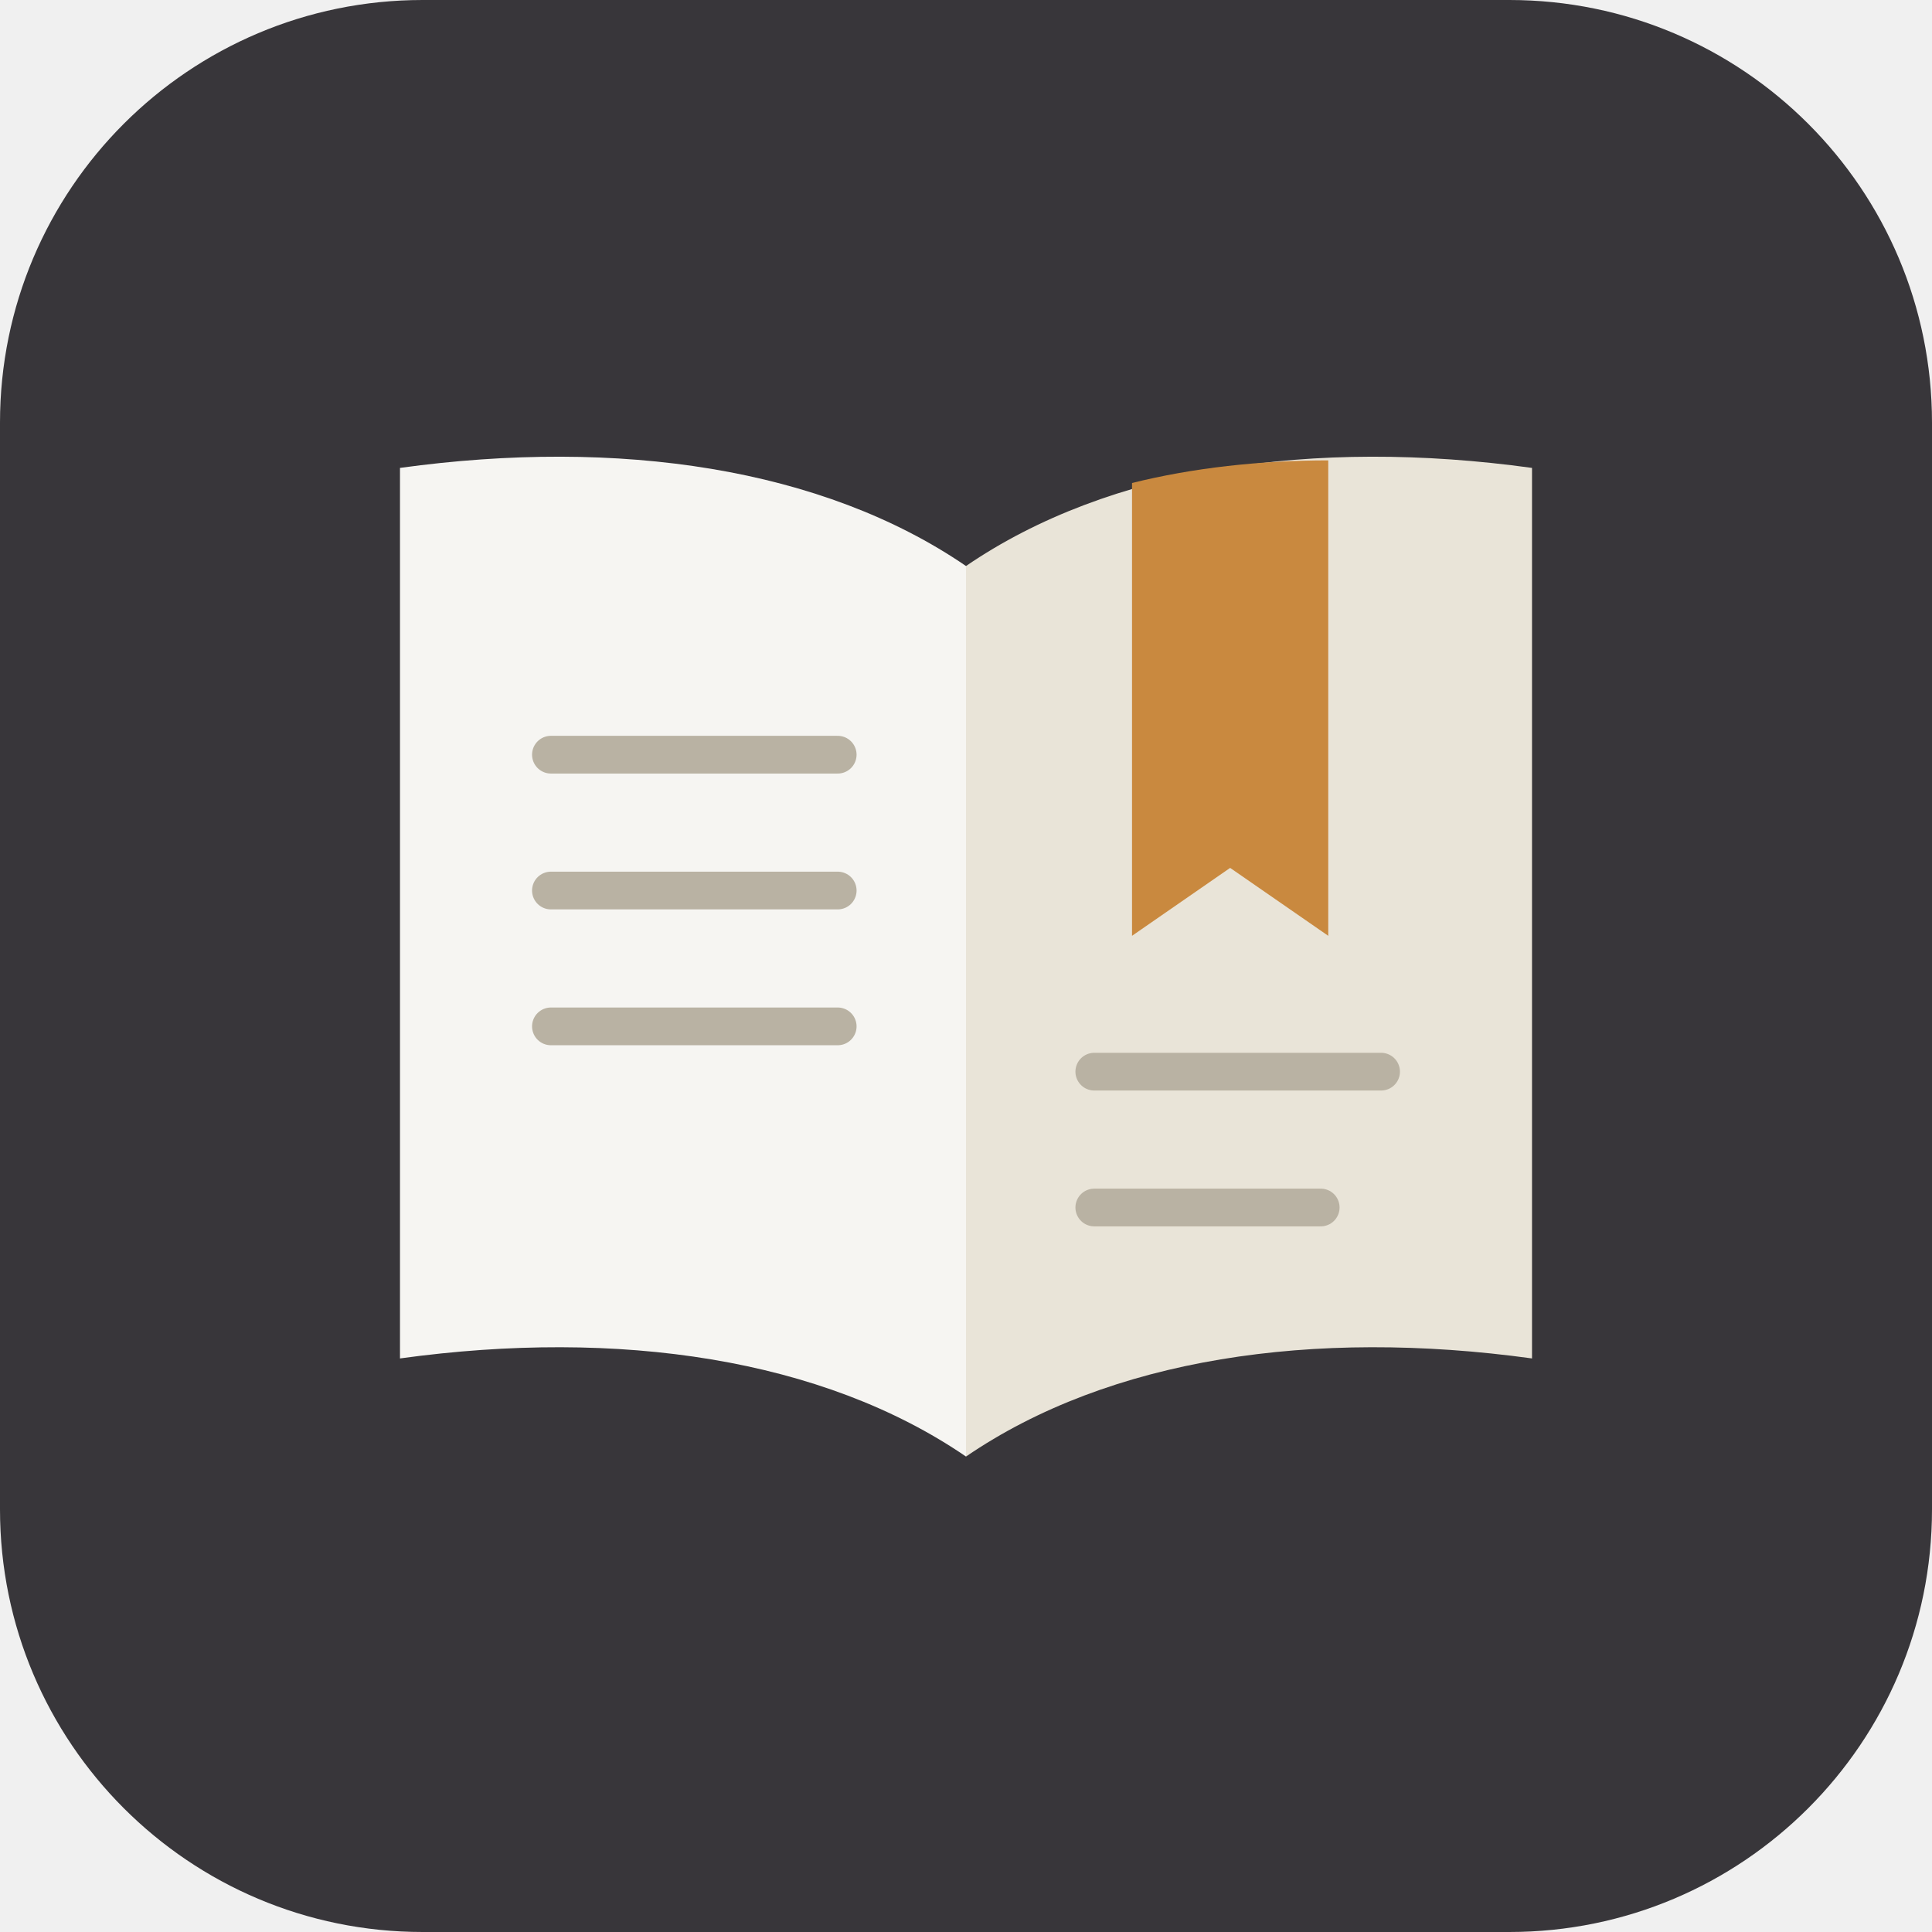
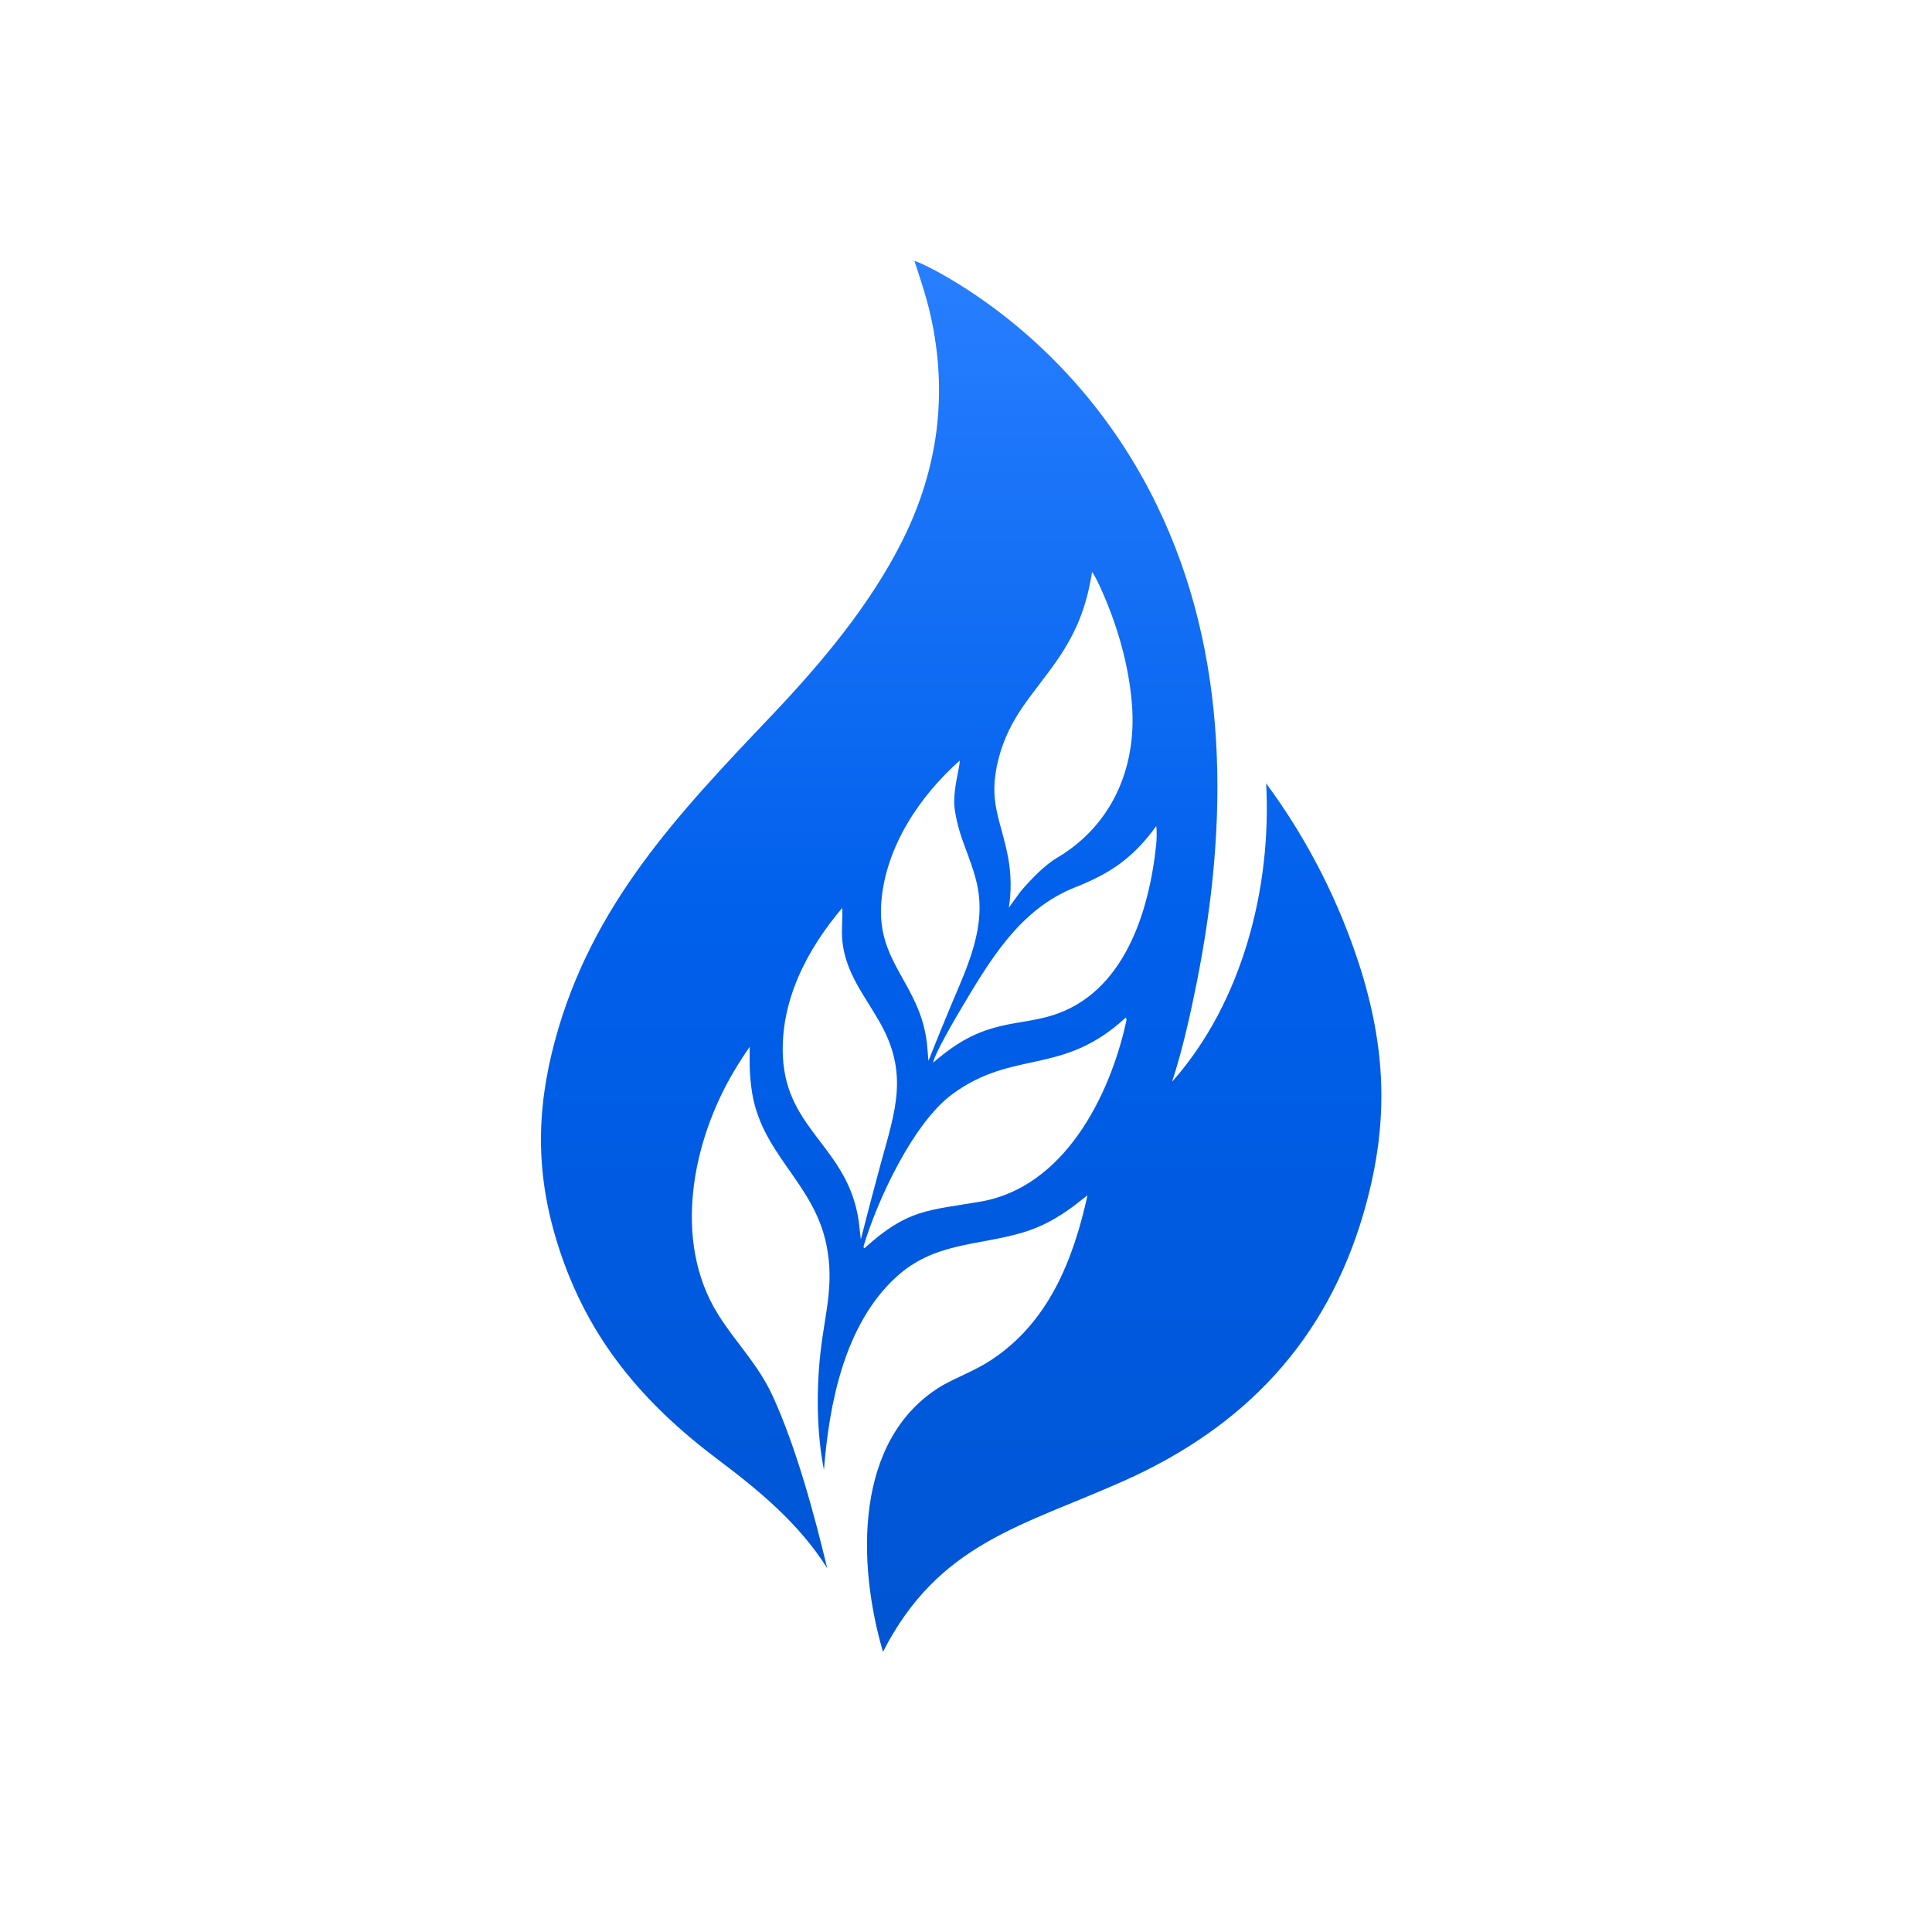
- <svg xmlns="http://www.w3.org/2000/svg" viewBox="0 0 512 512">
-   <rect width="512" height="512" rx="112" fill="#38363a" />
-   <path d="M256 150c-38-26-92-34-150-26v236c58-8 112 0 150 26z" fill="#f6f5f2" />
-   <path d="M256 150c38-26 92-34 150-26v236c-58-8-112 0-150 26z" fill="#e9e4d8" />
-   <path d="M300 128v120l26-18 26 18V122c-18 0-36 2-52 6z" fill="#c9893f" />
-   <path d="M146 200h76M146 236h76M146 272h76M290 284h76M290 320h60" stroke="#b9b2a3" stroke-width="10" stroke-linecap="round" />
+ <svg xmlns="http://www.w3.org/2000/svg" width="200" height="200" viewBox="0 0 200 200" fill="none">
+   <rect width="200" height="200" fill="white" style="fill:white;fill-opacity:1;" />
+   <path d="M94.659 27C96.289 27.578 98.976 29.204 100.464 30.188C108.707 35.642 115.364 43.262 119.736 52.25C127.268 67.72 127.203 85.118 123.879 101.751C123.213 105.088 122.391 108.756 121.331 111.983L121.467 111.829C128.613 103.693 131.659 91.864 131.069 81.091C135.395 86.944 138.723 93.503 140.909 100.492C143.582 109.183 143.705 116.715 141.203 125.42C137.349 138.833 128.786 147.732 116.414 153.269C105.903 157.974 97.177 159.693 91.407 171C88.76 161.991 88.298 148.882 97.605 143.391C99.223 142.503 100.995 141.84 102.546 140.828C108.513 136.937 111.09 130.502 112.576 123.739L111.218 124.795C109.521 126.074 107.786 127.039 105.765 127.624C101.089 128.978 96.682 128.626 92.779 132.193C87.446 137.068 85.837 145.23 85.294 152.164C84.53 148.264 84.499 143.882 84.943 139.941C85.393 135.948 86.376 132.992 85.563 128.922C84.234 122.274 78.62 119.453 77.775 112.558C77.569 110.873 77.594 110.059 77.612 108.362C77.033 109.191 76.485 110.043 75.968 110.914C71.631 118.223 69.623 128.486 74.31 136.023C76.159 138.998 78.46 141.186 79.988 144.516C82.391 149.75 84.283 156.698 85.631 162.337C82.725 157.719 78.571 154.288 74.328 151.099C66.561 145.258 60.892 138.615 57.834 129.124C55.468 121.777 55.448 115.154 57.446 107.736C61.245 93.633 70.232 84.221 79.91 74.034C84.965 68.713 90.035 62.689 93.379 56.039C97.125 48.588 98.166 40.737 96.31 32.566C95.873 30.64 95.274 28.884 94.659 27ZM116.537 105.339C109.967 111.417 104.965 108.591 98.596 113.258C94.595 116.188 90.863 124.101 89.393 129.026C89.45 129.21 89.398 129.164 89.48 129.221C94.009 125.132 96 125.34 101.524 124.387C110.097 122.906 114.9 113.56 116.603 105.653C116.625 105.556 116.604 105.417 116.537 105.339ZM87.184 93.995C83.569 98.253 80.751 103.589 81.049 109.427C81.437 117.052 87.801 118.786 88.894 126.407L89.113 128.296C89.785 125.654 90.479 123.017 91.195 120.386C92.684 114.957 94.098 111.126 91.053 105.787C89.463 102.999 87.502 100.674 87.192 97.332C87.09 96.239 87.258 94.716 87.184 93.995ZM119.69 85.521C117.32 88.796 114.946 90.418 111.312 91.849C105.468 94.149 102.378 99.572 99.283 104.769C98.776 105.618 96.7 109.205 96.604 110.001C99.283 107.703 101.387 106.564 104.895 105.948C106.263 105.709 107.618 105.523 108.961 105.102C116.318 102.796 118.943 94.511 119.685 87.46C119.735 86.98 119.777 85.974 119.69 85.521ZM99.344 78.74C95.21 82.413 91.683 87.643 91.231 93.391C90.734 99.703 95.218 101.783 95.957 107.993L96.113 109.816C96.872 107.901 97.649 105.992 98.443 104.091C100.16 100.024 102.188 95.86 101.094 91.331C100.41 88.498 99.29 86.856 98.835 83.793C98.557 81.925 99.418 79.287 99.344 78.74ZM113.045 59.219C112.497 62.757 111.437 65.458 109.394 68.4C106.941 71.931 104.495 74.184 103.37 78.543C102.218 83.004 103.633 84.842 104.362 88.78C104.68 90.491 104.705 92.245 104.435 93.965C104.847 93.395 105.271 92.789 105.694 92.231C106.663 91.096 108.132 89.56 109.394 88.817C115.019 85.51 117.665 79.609 117.19 73.061C116.884 68.85 115.617 64.52 113.843 60.669C113.714 60.388 113.237 59.401 113.045 59.219Z" fill-rule="evenodd" clip-rule="evenodd" fill="url(#paint0_linear_9_219)" />
+   <defs>
+     <linearGradient id="paint0_linear_9_219" x1="99.5" y1="27" x2="99.5" y2="171" gradientUnits="userSpaceOnUse">
+       <stop stop-color="#287FFF" style="stop-color:#287FFF;stop-color:color(display-p3 0.159 0.499 1);stop-opacity:1;" />
+       <stop offset="0.476" stop-color="#005FEB" style="stop-color:#005FEB;stop-color:color(display-p3 0 0.372 0.922);stop-opacity:1;" />
+       <stop offset="0.981" stop-color="#0055D3" style="stop-color:#0055D3;stop-color:color(display-p3 0 0.334 0.827);stop-opacity:1;" />
+     </linearGradient>
+   </defs>
</svg>
